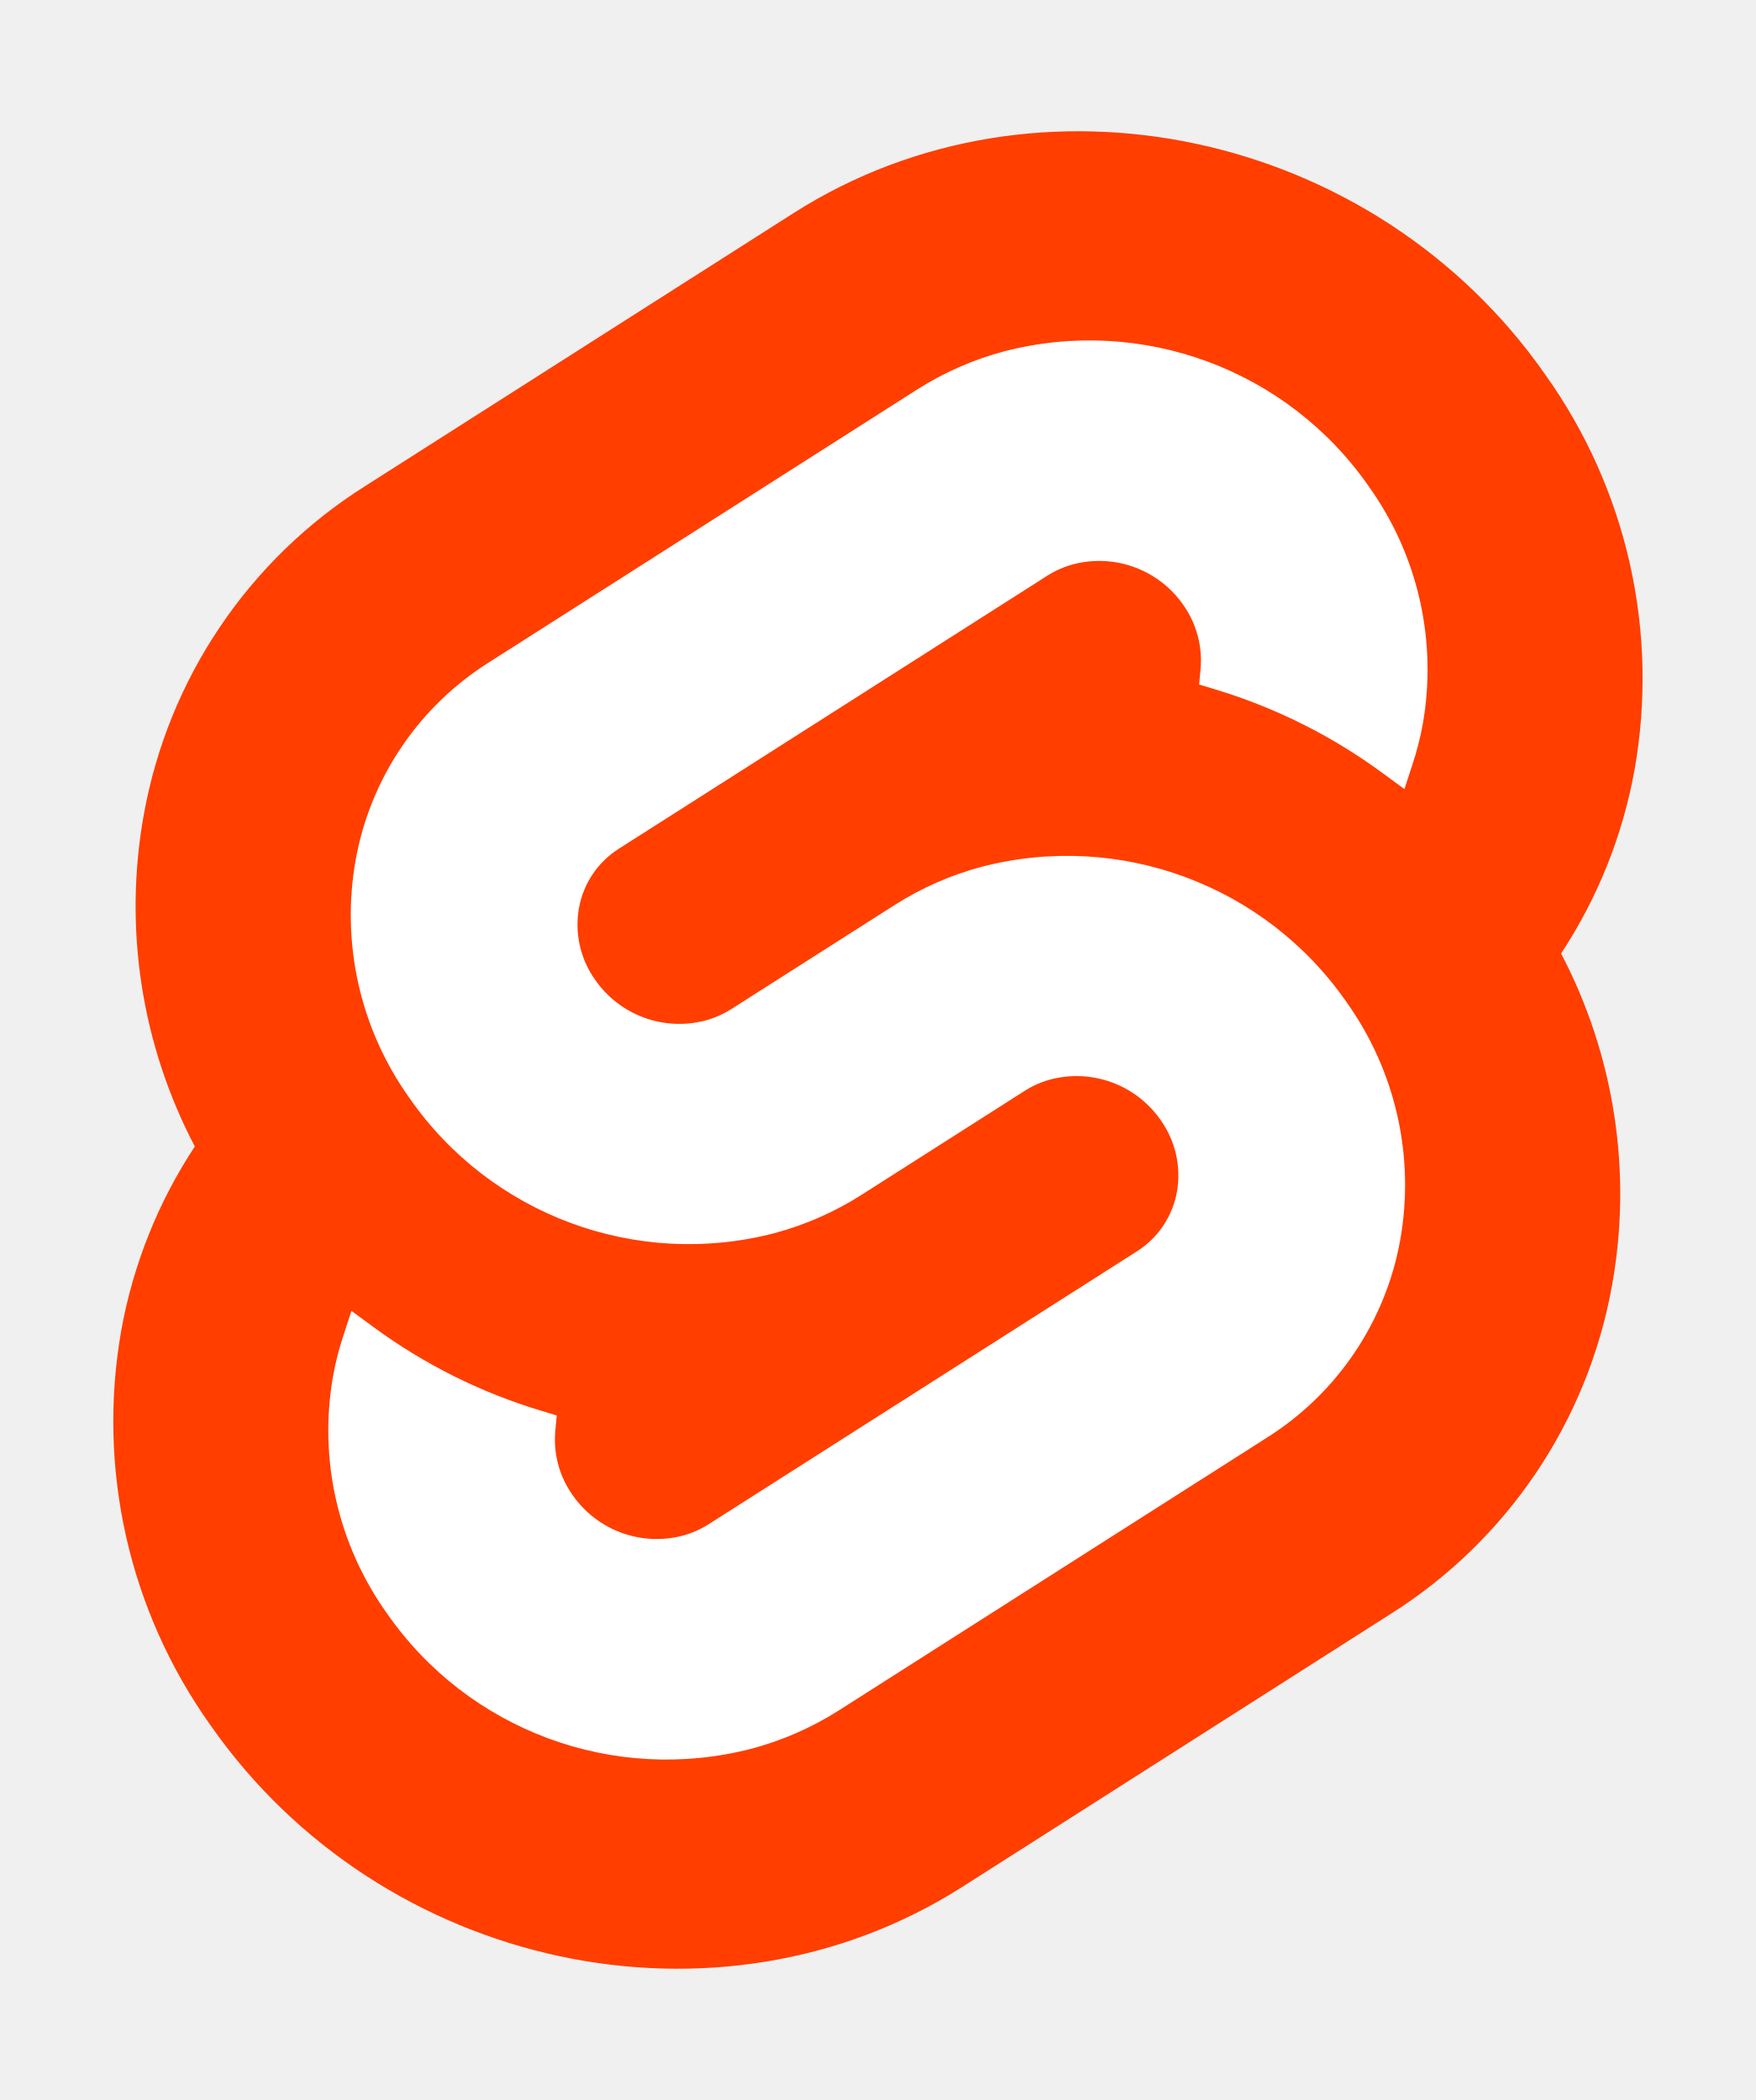
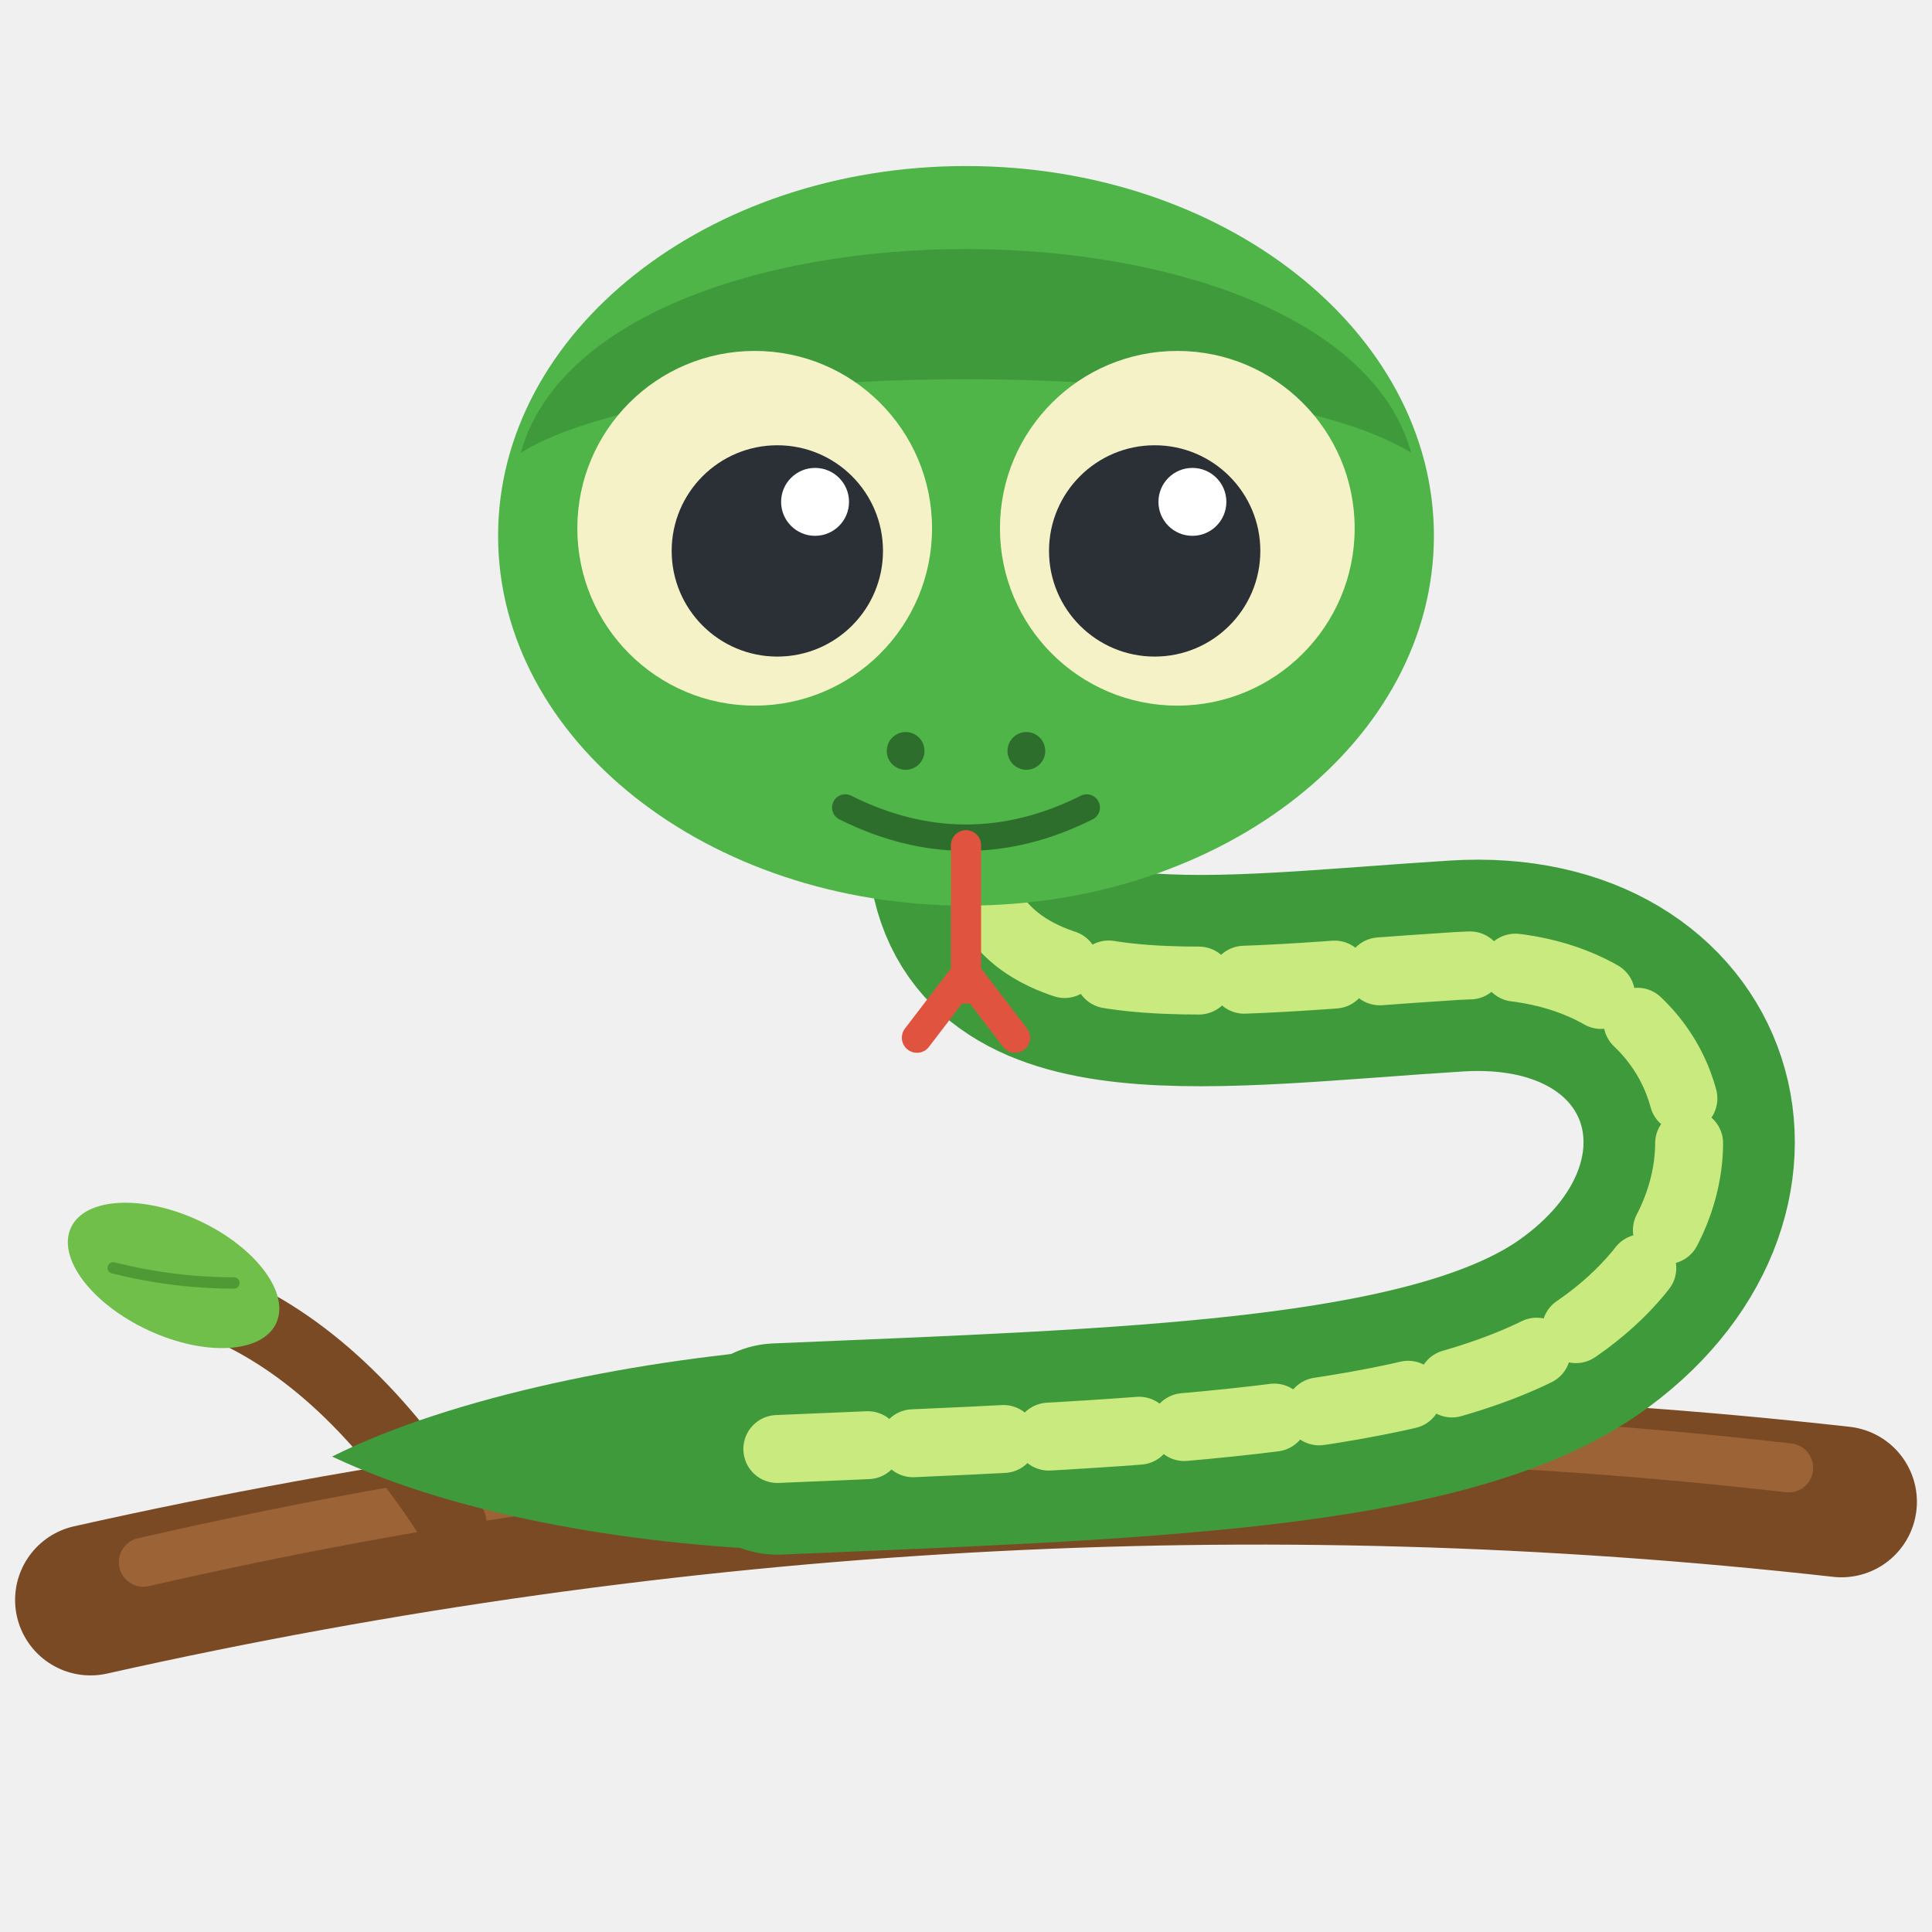
- <svg xmlns="http://www.w3.org/2000/svg" width="107" height="128" viewBox="0 0 107 128">
-   <path d="M94.157 22.819c-10.4-14.885-30.94-19.297-45.792-9.835L22.282 29.608A29.92 29.92 0 0 0 8.764 49.65a31.5 31.5 0 0 0 3.108 20.231 30 30 0 0 0-4.477 11.183 31.9 31.9 0 0 0 5.448 24.116c10.402 14.887 30.942 19.297 45.791 9.835l26.083-16.624A29.92 29.92 0 0 0 98.235 78.35a31.53 31.53 0 0 0-3.105-20.232 30 30 0 0 0 4.474-11.182 31.88 31.88 0 0 0-5.447-24.116" style="fill:#ff3e00" />
-   <path d="M45.817 106.582a20.72 20.72 0 0 1-22.237-8.243 19.17 19.17 0 0 1-3.277-14.503 18 18 0 0 1 .624-2.435l.49-1.498 1.337.981a33.6 33.6 0 0 0 10.203 5.098l.97.294-.09.968a5.85 5.85 0 0 0 1.052 3.878 6.24 6.24 0 0 0 6.695 2.485 5.8 5.8 0 0 0 1.603-.704L69.27 76.28a5.43 5.43 0 0 0 2.45-3.631 5.8 5.8 0 0 0-.987-4.371 6.24 6.24 0 0 0-6.698-2.487 5.7 5.7 0 0 0-1.6.704l-9.953 6.345a19 19 0 0 1-5.296 2.326 20.72 20.72 0 0 1-22.237-8.243 19.17 19.17 0 0 1-3.277-14.502 17.99 17.99 0 0 1 8.13-12.052l26.081-16.623a19 19 0 0 1 5.3-2.329 20.72 20.72 0 0 1 22.237 8.243 19.17 19.17 0 0 1 3.277 14.503 18 18 0 0 1-.624 2.435l-.49 1.498-1.337-.98a33.6 33.6 0 0 0-10.203-5.1l-.97-.294.09-.968a5.86 5.86 0 0 0-1.052-3.878 6.24 6.24 0 0 0-6.696-2.485 5.8 5.8 0 0 0-1.602.704L37.73 51.72a5.42 5.42 0 0 0-2.449 3.63 5.79 5.79 0 0 0 .986 4.372 6.24 6.24 0 0 0 6.698 2.486 5.8 5.8 0 0 0 1.602-.704l9.952-6.342a19 19 0 0 1 5.295-2.328 20.72 20.72 0 0 1 22.237 8.242 19.17 19.17 0 0 1 3.277 14.503 18 18 0 0 1-8.13 12.053l-26.081 16.622a19 19 0 0 1-5.3 2.328" style="fill:#fff" />
+ <svg xmlns="http://www.w3.org/2000/svg" viewBox="0 0 512 512" width="512" height="512">
+   <path d="M24 424 Q 256 372 488 398" fill="none" stroke="#7a4a24" stroke-width="40" stroke-linecap="round" />
+   <path d="M38 414 Q 256 364 474 389" fill="none" stroke="#9c6436" stroke-width="13" stroke-linecap="round" />
+   <path d="M120 404 Q 92 360 58 346" fill="none" stroke="#7a4a24" stroke-width="18" stroke-linecap="round" />
+   <ellipse cx="46" cy="338" rx="30" ry="16" transform="rotate(25 46 338)" fill="#6fbf4a" />
+   <path d="M30 336 Q 46 340 62 340" fill="none" stroke="#4f9a35" stroke-width="3" stroke-linecap="round" />
+   <path d="M88 386 C 120 370 170 360 214 357 L 214 411 C 170 410 122 402 88 386 Z" fill="#3f9a3c" />
+   <path d="M206 384 C 300 380 380 378 418 352 C 470 316 450 252 386 256 C 322 260 262 270 258 226" fill="none" stroke="#3f9a3c" stroke-width="56" stroke-linecap="round" />
+   <path d="M206 384 C 300 380 380 378 418 352 C 470 316 450 252 386 256 C 322 260 262 270 258 226" fill="none" stroke="#c9ea7f" stroke-width="18" stroke-linecap="round" stroke-dasharray="24 12" />
+   <ellipse cx="256" cy="142" rx="124" ry="98" fill="#4fb548" />
+   <path d="M138 120 C 158 48 354 48 374 120 C 332 94 180 94 138 120 Z" fill="#3f9a3c" />
+   <circle cx="200" cy="140" r="47" fill="#f6f2c8" />
+   <circle cx="312" cy="140" r="47" fill="#f6f2c8" />
+   <circle cx="206" cy="146" r="28" fill="#2b2f36" />
+   <circle cx="306" cy="146" r="28" fill="#2b2f36" />
+   <circle cx="216" cy="133" r="9" fill="#ffffff" />
+   <circle cx="316" cy="133" r="9" fill="#ffffff" />
+   <circle cx="240" cy="199" r="5" fill="#2e6e2c" />
+   <circle cx="272" cy="199" r="5" fill="#2e6e2c" />
+   <path d="M224 214 Q 256 230 288 214" fill="none" stroke="#2e6e2c" stroke-width="7" stroke-linecap="round" />
+   <path d="M256 224 L 256 262 M256 258 L 243 275 M256 258 L 269 275" fill="none" stroke="#e0533f" stroke-width="8" stroke-linecap="round" stroke-linejoin="round" />
</svg>
